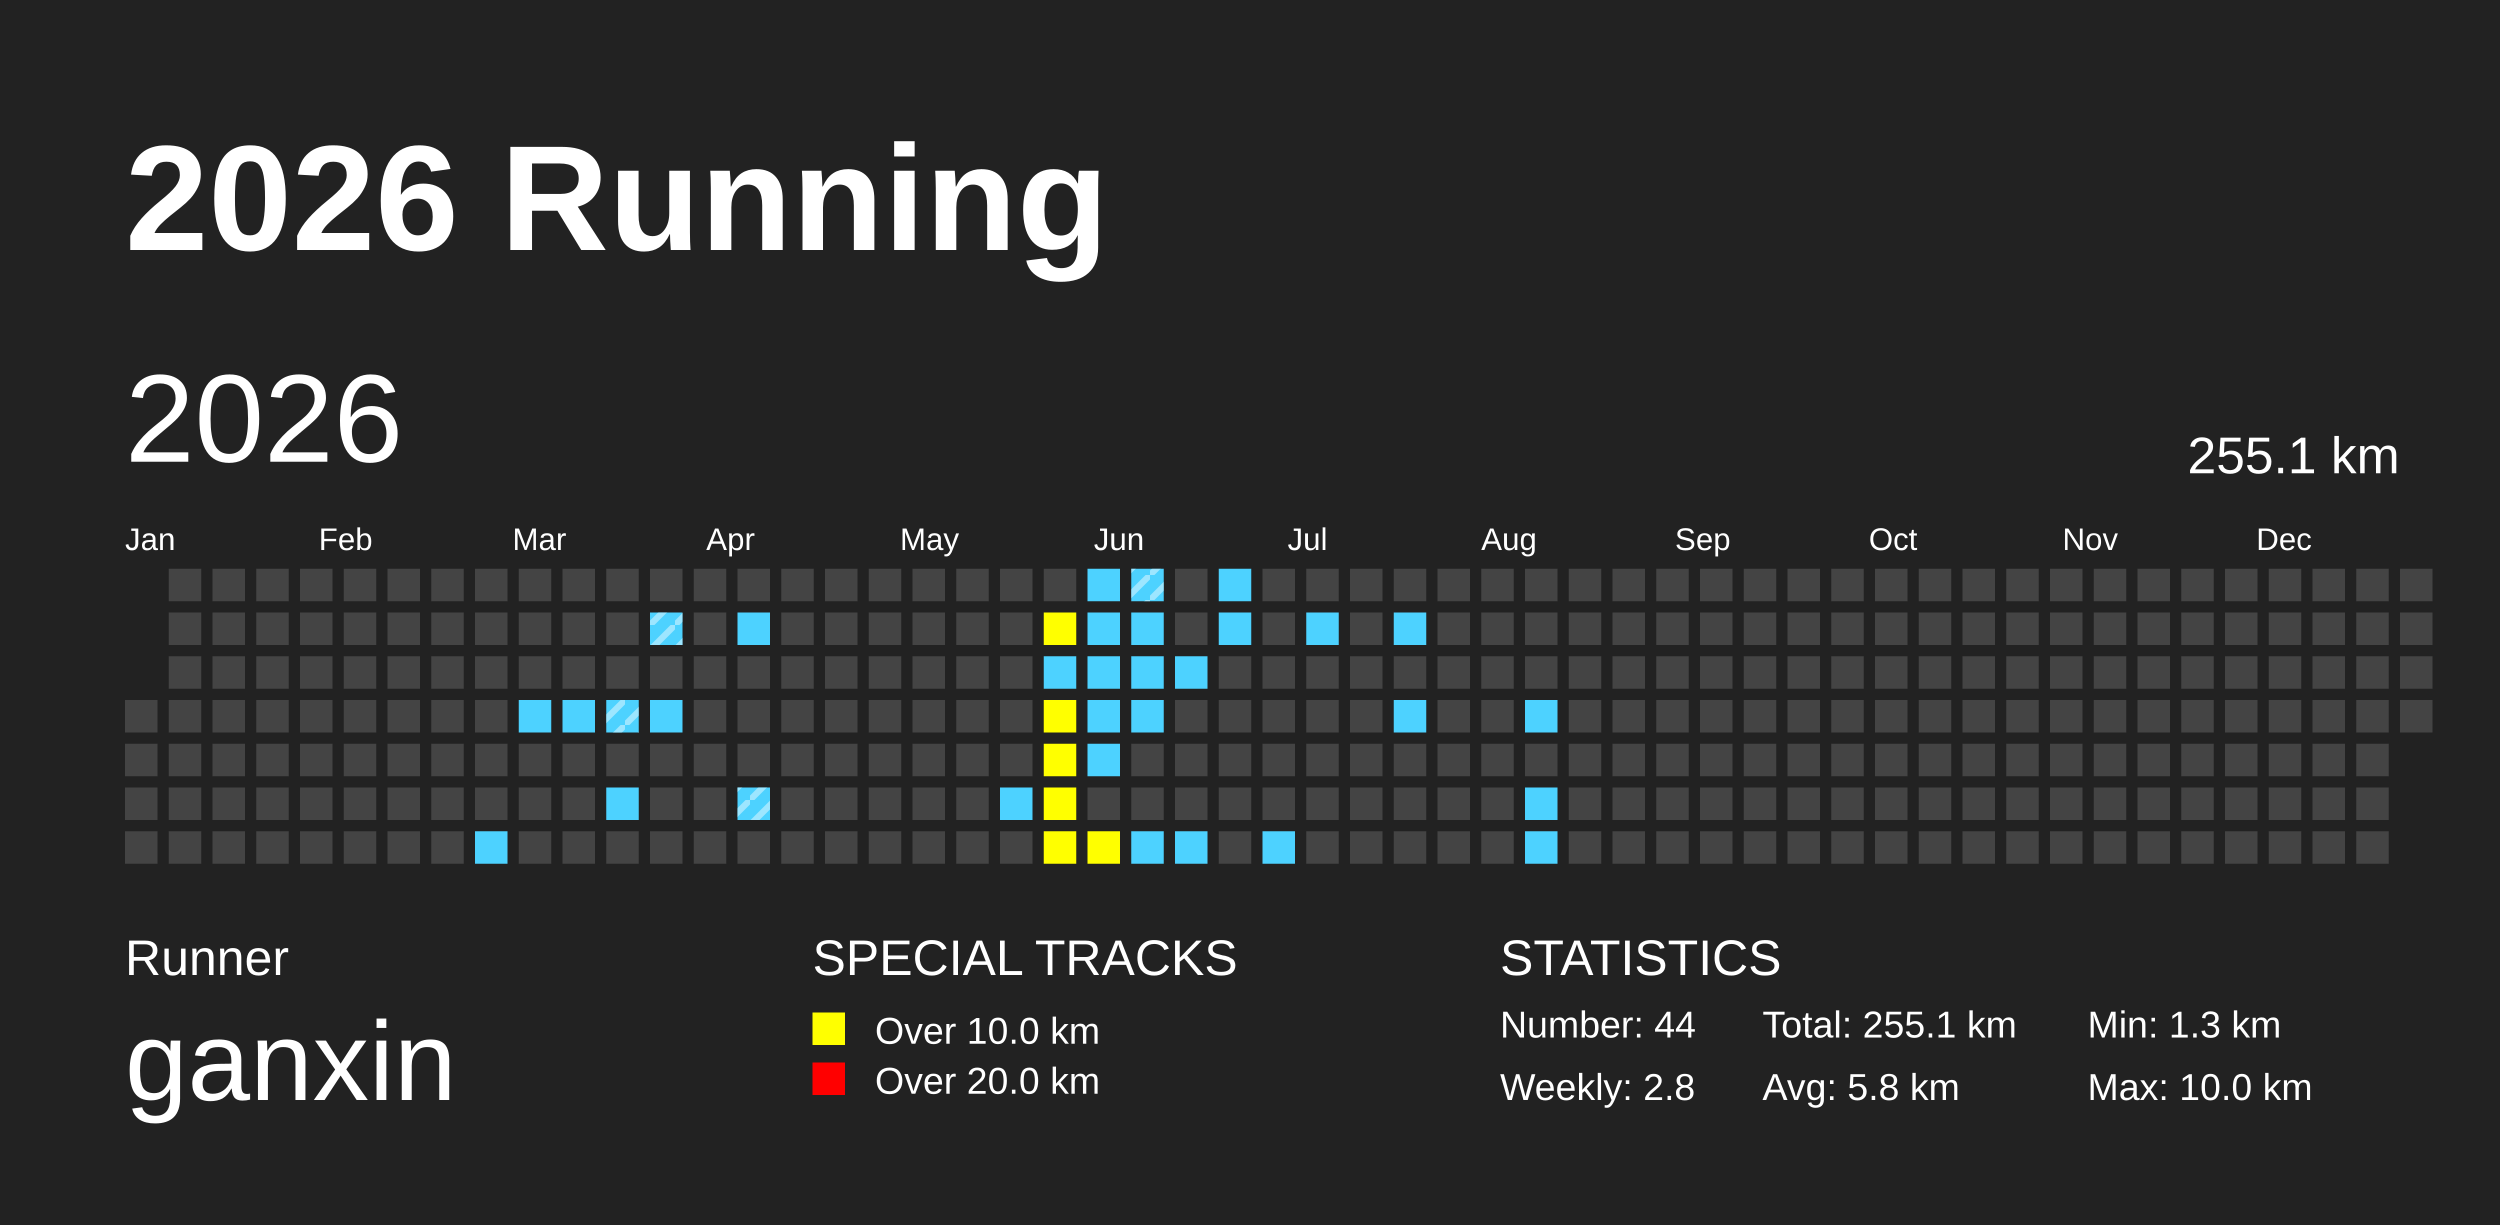
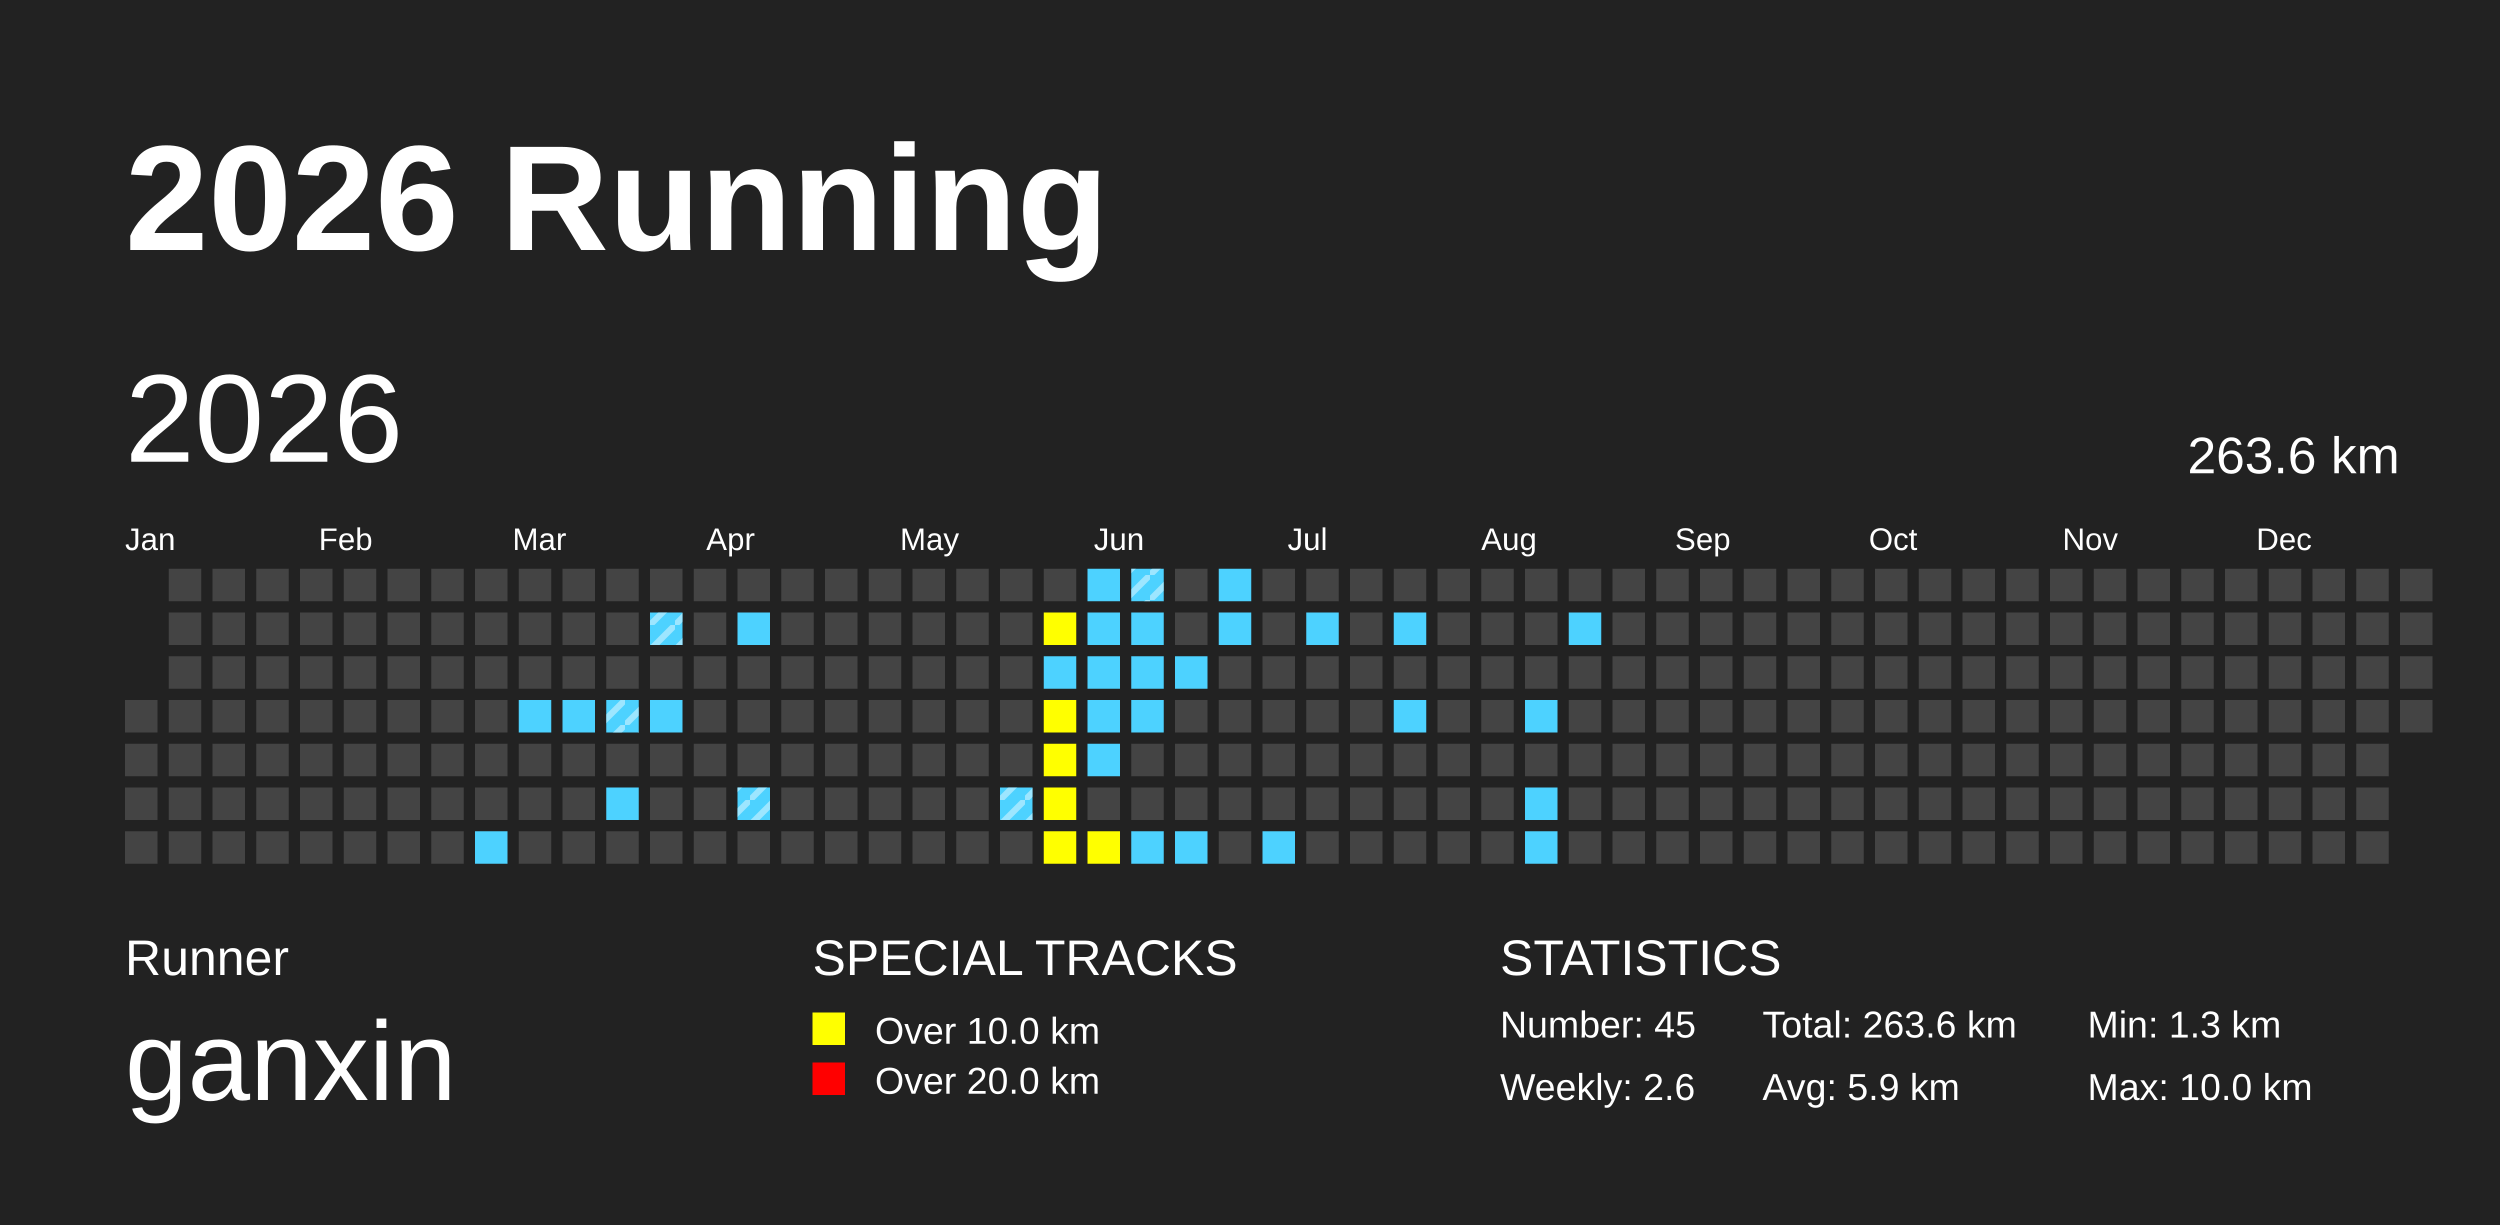
<svg xmlns="http://www.w3.org/2000/svg" baseProfile="full" height="98mm" version="1.1" viewBox="0,0,200,98" width="200mm">
  <defs>
    <pattern height="2" id="indoor-stripe" patternUnits="userSpaceOnUse" width="2">
      <line stroke="white" stroke-opacity="0.45" stroke-width="0.5" x1="0" x2="2" y1="2" y2="0" />
    </pattern>
  </defs>
  <rect fill="#222222" height="98" width="200" x="0" y="0" />
  <text fill="#FFFFFF" style="font-size:12px; font-family:Arial; font-weight:bold;" x="10" y="20">2026 Running</text>
  <text fill="#FFFFFF" style="font-size:4px; font-family:Arial" x="10" y="78">Runner</text>
  <text fill="#FFFFFF" style="font-size:9px; font-family:Arial" x="10" y="88">ganxin</text>
  <text fill="#FFFFFF" style="font-size:4px; font-family:Arial" x="65" y="78">SPECIAL TRACKS</text>
  <rect fill="yellow" height="2.6" width="2.6" x="65" y="81" />
  <text fill="#FFFFFF" style="font-size:3px; font-family:Arial" x="70" y="83.5">Over 10.0 km</text>
  <rect fill="red" height="2.6" width="2.6" x="65" y="85" />
  <text fill="#FFFFFF" style="font-size:3px; font-family:Arial" x="70" y="87.5">Over 20.0 km</text>
  <text fill="#FFFFFF" style="font-size:4px; font-family:Arial" x="120" y="78">STATISTICS</text>
-   <text fill="#FFFFFF" style="font-size:3px; font-family:Arial" x="120" y="83">Number: 44</text>
-   <text fill="#FFFFFF" style="font-size:3px; font-family:Arial" x="120" y="88">Weekly: 2.8</text>
-   <text fill="#FFFFFF" style="font-size:3px; font-family:Arial" x="141" y="83">Total: 255.1 km</text>
-   <text fill="#FFFFFF" style="font-size:3px; font-family:Arial" x="141" y="88">Avg: 5.8 km</text>
+   <text fill="#FFFFFF" style="font-size:3px; font-family:Arial" x="120" y="83">Number: 45</text>
+   <text fill="#FFFFFF" style="font-size:3px; font-family:Arial" x="120" y="88">Weekly: 2.6</text>
+   <text fill="#FFFFFF" style="font-size:3px; font-family:Arial" x="141" y="83">Total: 263.6 km</text>
+   <text fill="#FFFFFF" style="font-size:3px; font-family:Arial" x="141" y="88">Avg: 5.9 km</text>
  <text fill="#FFFFFF" style="font-size:3px; font-family:Arial" x="167" y="83">Min: 1.3 km</text>
  <text fill="#FFFFFF" style="font-size:3px; font-family:Arial" x="167" y="88">Max: 10.0 km</text>
  <text dominant-baseline="hanging" fill="#FFFFFF" style="font-size:10.0px; font-family:Arial;" x="10" y="30">2026</text>
-   <text dominant-baseline="hanging" fill="#FFFFFF" style="font-size:4.125px; font-family:Arial;" x="175" y="35">255.1 km</text>
+   <text dominant-baseline="hanging" fill="#FFFFFF" style="font-size:4.125px; font-family:Arial;" x="175" y="35">263.6 km</text>
  <text fill="#FFFFFF" style="font-size:2.5px; font-family:Arial" x="10.0" y="44">Jan</text>
  <text fill="#FFFFFF" style="font-size:2.5px; font-family:Arial" x="25.5" y="44">Feb</text>
  <text fill="#FFFFFF" style="font-size:2.5px; font-family:Arial" x="41.0" y="44">Mar</text>
  <text fill="#FFFFFF" style="font-size:2.5px; font-family:Arial" x="56.5" y="44">Apr</text>
  <text fill="#FFFFFF" style="font-size:2.5px; font-family:Arial" x="72.0" y="44">May</text>
  <text fill="#FFFFFF" style="font-size:2.5px; font-family:Arial" x="87.5" y="44">Jun</text>
  <text fill="#FFFFFF" style="font-size:2.5px; font-family:Arial" x="103.0" y="44">Jul</text>
  <text fill="#FFFFFF" style="font-size:2.5px; font-family:Arial" x="118.5" y="44">Aug</text>
  <text fill="#FFFFFF" style="font-size:2.5px; font-family:Arial" x="134.0" y="44">Sep</text>
  <text fill="#FFFFFF" style="font-size:2.5px; font-family:Arial" x="149.5" y="44">Oct</text>
  <text fill="#FFFFFF" style="font-size:2.5px; font-family:Arial" x="165.0" y="44">Nov</text>
  <text fill="#FFFFFF" style="font-size:2.5px; font-family:Arial" x="180.5" y="44">Dec</text>
  <rect fill="#444444" height="2.6" width="2.6" x="10.0" y="56.0" />
  <rect fill="#444444" height="2.6" width="2.6" x="10.0" y="59.5" />
  <rect fill="#444444" height="2.6" width="2.6" x="10.0" y="63.0" />
  <rect fill="#444444" height="2.6" width="2.6" x="10.0" y="66.5" />
  <rect fill="#444444" height="2.6" width="2.6" x="13.5" y="45.5" />
  <rect fill="#444444" height="2.6" width="2.6" x="13.5" y="49.0" />
  <rect fill="#444444" height="2.6" width="2.6" x="13.5" y="52.5" />
  <rect fill="#444444" height="2.6" width="2.6" x="13.5" y="56.0" />
  <rect fill="#444444" height="2.6" width="2.6" x="13.5" y="59.5" />
  <rect fill="#444444" height="2.6" width="2.6" x="13.5" y="63.0" />
  <rect fill="#444444" height="2.6" width="2.6" x="13.5" y="66.5" />
  <rect fill="#444444" height="2.6" width="2.6" x="17.0" y="45.5" />
  <rect fill="#444444" height="2.6" width="2.6" x="17.0" y="49.0" />
  <rect fill="#444444" height="2.6" width="2.6" x="17.0" y="52.5" />
  <rect fill="#444444" height="2.6" width="2.6" x="17.0" y="56.0" />
  <rect fill="#444444" height="2.6" width="2.6" x="17.0" y="59.5" />
  <rect fill="#444444" height="2.6" width="2.6" x="17.0" y="63.0" />
  <rect fill="#444444" height="2.6" width="2.6" x="17.0" y="66.5" />
  <rect fill="#444444" height="2.6" width="2.6" x="20.5" y="45.5" />
  <rect fill="#444444" height="2.6" width="2.6" x="20.5" y="49.0" />
  <rect fill="#444444" height="2.6" width="2.6" x="20.5" y="52.5" />
  <rect fill="#444444" height="2.6" width="2.6" x="20.5" y="56.0" />
  <rect fill="#444444" height="2.6" width="2.6" x="20.5" y="59.5" />
  <rect fill="#444444" height="2.6" width="2.6" x="20.5" y="63.0" />
  <rect fill="#444444" height="2.6" width="2.6" x="20.5" y="66.5" />
  <rect fill="#444444" height="2.6" width="2.6" x="24.0" y="45.5" />
  <rect fill="#444444" height="2.6" width="2.6" x="24.0" y="49.0" />
  <rect fill="#444444" height="2.6" width="2.6" x="24.0" y="52.5" />
  <rect fill="#444444" height="2.6" width="2.6" x="24.0" y="56.0" />
  <rect fill="#444444" height="2.6" width="2.6" x="24.0" y="59.5" />
  <rect fill="#444444" height="2.6" width="2.6" x="24.0" y="63.0" />
  <rect fill="#444444" height="2.6" width="2.6" x="24.0" y="66.5" />
  <rect fill="#444444" height="2.6" width="2.6" x="27.5" y="45.5" />
  <rect fill="#444444" height="2.6" width="2.6" x="27.5" y="49.0" />
  <rect fill="#444444" height="2.6" width="2.6" x="27.5" y="52.5" />
  <rect fill="#444444" height="2.6" width="2.6" x="27.5" y="56.0" />
  <rect fill="#444444" height="2.6" width="2.6" x="27.5" y="59.5" />
  <rect fill="#444444" height="2.6" width="2.6" x="27.5" y="63.0" />
  <rect fill="#444444" height="2.6" width="2.6" x="27.5" y="66.5" />
  <rect fill="#444444" height="2.6" width="2.6" x="31.0" y="45.5" />
  <rect fill="#444444" height="2.6" width="2.6" x="31.0" y="49.0" />
  <rect fill="#444444" height="2.6" width="2.6" x="31.0" y="52.5" />
  <rect fill="#444444" height="2.6" width="2.6" x="31.0" y="56.0" />
  <rect fill="#444444" height="2.6" width="2.6" x="31.0" y="59.5" />
  <rect fill="#444444" height="2.6" width="2.6" x="31.0" y="63.0" />
  <rect fill="#444444" height="2.6" width="2.6" x="31.0" y="66.5" />
  <rect fill="#444444" height="2.6" width="2.6" x="34.5" y="45.5" />
  <rect fill="#444444" height="2.6" width="2.6" x="34.5" y="49.0" />
  <rect fill="#444444" height="2.6" width="2.6" x="34.5" y="52.5" />
  <rect fill="#444444" height="2.6" width="2.6" x="34.5" y="56.0" />
  <rect fill="#444444" height="2.6" width="2.6" x="34.5" y="59.5" />
  <rect fill="#444444" height="2.6" width="2.6" x="34.5" y="63.0" />
  <rect fill="#444444" height="2.6" width="2.6" x="34.5" y="66.5" />
  <rect fill="#444444" height="2.6" width="2.6" x="38.0" y="45.5" />
  <rect fill="#444444" height="2.6" width="2.6" x="38.0" y="49.0" />
  <rect fill="#444444" height="2.6" width="2.6" x="38.0" y="52.5" />
  <rect fill="#444444" height="2.6" width="2.6" x="38.0" y="56.0" />
  <rect fill="#444444" height="2.6" width="2.6" x="38.0" y="59.5" />
  <rect fill="#444444" height="2.6" width="2.6" x="38.0" y="63.0" />
  <rect fill="#4DD2FF" height="2.6" width="2.6" x="38.0" y="66.5" />
  <rect fill="#444444" height="2.6" width="2.6" x="41.5" y="45.5" />
  <rect fill="#444444" height="2.6" width="2.6" x="41.5" y="49.0" />
  <rect fill="#444444" height="2.6" width="2.6" x="41.5" y="52.5" />
  <rect fill="#4DD2FF" height="2.6" width="2.6" x="41.5" y="56.0" />
  <rect fill="#444444" height="2.6" width="2.6" x="41.5" y="59.5" />
  <rect fill="#444444" height="2.6" width="2.6" x="41.5" y="63.0" />
  <rect fill="#444444" height="2.6" width="2.6" x="41.5" y="66.5" />
  <rect fill="#444444" height="2.6" width="2.6" x="45.0" y="45.5" />
  <rect fill="#444444" height="2.6" width="2.6" x="45.0" y="49.0" />
  <rect fill="#444444" height="2.6" width="2.6" x="45.0" y="52.5" />
  <rect fill="#4DD2FF" height="2.6" width="2.6" x="45.0" y="56.0" />
  <rect fill="#444444" height="2.6" width="2.6" x="45.0" y="59.5" />
  <rect fill="#444444" height="2.6" width="2.6" x="45.0" y="63.0" />
  <rect fill="#444444" height="2.6" width="2.6" x="45.0" y="66.5" />
  <rect fill="#444444" height="2.6" width="2.6" x="48.5" y="45.5" />
  <rect fill="#444444" height="2.6" width="2.6" x="48.5" y="49.0" />
  <rect fill="#444444" height="2.6" width="2.6" x="48.5" y="52.5" />
  <rect fill="#4DD2FF" height="2.6" width="2.6" x="48.5" y="56.0" />
  <rect fill="url(#indoor-stripe)" height="2.6" style="pointer-events: none;" width="2.6" x="48.5" y="56.0" />
  <rect fill="#444444" height="2.6" width="2.6" x="48.5" y="59.5" />
  <rect fill="#4DD2FF" height="2.6" width="2.6" x="48.5" y="63.0" />
  <rect fill="#444444" height="2.6" width="2.6" x="48.5" y="66.5" />
  <rect fill="#444444" height="2.6" width="2.6" x="52.0" y="45.5" />
  <rect fill="#4DD2FF" height="2.6" width="2.6" x="52.0" y="49.0" />
  <rect fill="url(#indoor-stripe)" height="2.6" style="pointer-events: none;" width="2.6" x="52.0" y="49.0" />
  <rect fill="#444444" height="2.6" width="2.6" x="52.0" y="52.5" />
  <rect fill="#4DD2FF" height="2.6" width="2.6" x="52.0" y="56.0" />
  <rect fill="#444444" height="2.6" width="2.6" x="52.0" y="59.5" />
  <rect fill="#444444" height="2.6" width="2.6" x="52.0" y="63.0" />
  <rect fill="#444444" height="2.6" width="2.6" x="52.0" y="66.5" />
  <rect fill="#444444" height="2.6" width="2.6" x="55.5" y="45.5" />
  <rect fill="#444444" height="2.6" width="2.6" x="55.5" y="49.0" />
  <rect fill="#444444" height="2.6" width="2.6" x="55.5" y="52.5" />
  <rect fill="#444444" height="2.6" width="2.6" x="55.5" y="56.0" />
  <rect fill="#444444" height="2.6" width="2.6" x="55.5" y="59.5" />
  <rect fill="#444444" height="2.6" width="2.6" x="55.5" y="63.0" />
  <rect fill="#444444" height="2.6" width="2.6" x="55.5" y="66.5" />
  <rect fill="#444444" height="2.6" width="2.6" x="59.0" y="45.5" />
  <rect fill="#4DD2FF" height="2.6" width="2.6" x="59.0" y="49.0" />
  <rect fill="#444444" height="2.6" width="2.6" x="59.0" y="52.5" />
  <rect fill="#444444" height="2.6" width="2.6" x="59.0" y="56.0" />
  <rect fill="#444444" height="2.6" width="2.6" x="59.0" y="59.5" />
  <rect fill="#4DD2FF" height="2.6" width="2.6" x="59.0" y="63.0" />
  <rect fill="url(#indoor-stripe)" height="2.6" style="pointer-events: none;" width="2.6" x="59.0" y="63.0" />
  <rect fill="#444444" height="2.6" width="2.6" x="59.0" y="66.5" />
  <rect fill="#444444" height="2.6" width="2.6" x="62.5" y="45.5" />
  <rect fill="#444444" height="2.6" width="2.6" x="62.5" y="49.0" />
  <rect fill="#444444" height="2.6" width="2.6" x="62.5" y="52.5" />
  <rect fill="#444444" height="2.6" width="2.6" x="62.5" y="56.0" />
  <rect fill="#444444" height="2.6" width="2.6" x="62.5" y="59.5" />
  <rect fill="#444444" height="2.6" width="2.6" x="62.5" y="63.0" />
  <rect fill="#444444" height="2.6" width="2.6" x="62.5" y="66.5" />
  <rect fill="#444444" height="2.6" width="2.6" x="66.0" y="45.5" />
  <rect fill="#444444" height="2.6" width="2.6" x="66.0" y="49.0" />
  <rect fill="#444444" height="2.6" width="2.6" x="66.0" y="52.5" />
  <rect fill="#444444" height="2.6" width="2.6" x="66.0" y="56.0" />
  <rect fill="#444444" height="2.6" width="2.6" x="66.0" y="59.5" />
  <rect fill="#444444" height="2.6" width="2.6" x="66.0" y="63.0" />
  <rect fill="#444444" height="2.6" width="2.6" x="66.0" y="66.5" />
  <rect fill="#444444" height="2.6" width="2.6" x="69.5" y="45.5" />
  <rect fill="#444444" height="2.6" width="2.6" x="69.5" y="49.0" />
  <rect fill="#444444" height="2.6" width="2.6" x="69.5" y="52.5" />
  <rect fill="#444444" height="2.6" width="2.6" x="69.5" y="56.0" />
  <rect fill="#444444" height="2.6" width="2.6" x="69.5" y="59.5" />
  <rect fill="#444444" height="2.6" width="2.6" x="69.5" y="63.0" />
  <rect fill="#444444" height="2.6" width="2.6" x="69.5" y="66.5" />
  <rect fill="#444444" height="2.6" width="2.6" x="73.0" y="45.5" />
  <rect fill="#444444" height="2.6" width="2.6" x="73.0" y="49.0" />
  <rect fill="#444444" height="2.6" width="2.6" x="73.0" y="52.5" />
  <rect fill="#444444" height="2.6" width="2.6" x="73.0" y="56.0" />
  <rect fill="#444444" height="2.6" width="2.6" x="73.0" y="59.5" />
  <rect fill="#444444" height="2.6" width="2.6" x="73.0" y="63.0" />
  <rect fill="#444444" height="2.6" width="2.6" x="73.0" y="66.5" />
  <rect fill="#444444" height="2.6" width="2.6" x="76.5" y="45.5" />
  <rect fill="#444444" height="2.6" width="2.6" x="76.5" y="49.0" />
  <rect fill="#444444" height="2.6" width="2.6" x="76.5" y="52.5" />
  <rect fill="#444444" height="2.6" width="2.6" x="76.5" y="56.0" />
  <rect fill="#444444" height="2.6" width="2.6" x="76.5" y="59.5" />
  <rect fill="#444444" height="2.6" width="2.6" x="76.5" y="63.0" />
  <rect fill="#444444" height="2.6" width="2.6" x="76.5" y="66.5" />
  <rect fill="#444444" height="2.6" width="2.6" x="80.0" y="45.5" />
  <rect fill="#444444" height="2.6" width="2.6" x="80.0" y="49.0" />
  <rect fill="#444444" height="2.6" width="2.6" x="80.0" y="52.5" />
  <rect fill="#444444" height="2.6" width="2.6" x="80.0" y="56.0" />
  <rect fill="#444444" height="2.6" width="2.6" x="80.0" y="59.5" />
  <rect fill="#4DD2FF" height="2.6" width="2.6" x="80.0" y="63.0" />
+   <rect fill="url(#indoor-stripe)" height="2.6" style="pointer-events: none;" width="2.6" x="80.0" y="63.0" />
  <rect fill="#444444" height="2.6" width="2.6" x="80.0" y="66.5" />
  <rect fill="#444444" height="2.6" width="2.6" x="83.5" y="45.5" />
  <rect fill="yellow" height="2.6" width="2.6" x="83.5" y="49.0" />
  <rect fill="#4DD2FF" height="2.6" width="2.6" x="83.5" y="52.5" />
  <rect fill="yellow" height="2.6" width="2.6" x="83.5" y="56.0" />
  <rect fill="yellow" height="2.6" width="2.6" x="83.5" y="59.5" />
  <rect fill="yellow" height="2.6" width="2.6" x="83.5" y="63.0" />
  <rect fill="yellow" height="2.6" width="2.6" x="83.5" y="66.5" />
  <rect fill="#4DD2FF" height="2.6" width="2.6" x="87.0" y="45.5" />
  <rect fill="#4DD2FF" height="2.6" width="2.6" x="87.0" y="49.0" />
  <rect fill="#4DD2FF" height="2.6" width="2.6" x="87.0" y="52.5" />
  <rect fill="#4DD2FF" height="2.6" width="2.6" x="87.0" y="56.0" />
  <rect fill="#4DD2FF" height="2.6" width="2.6" x="87.0" y="59.5" />
  <rect fill="#444444" height="2.6" width="2.6" x="87.0" y="63.0" />
  <rect fill="yellow" height="2.6" width="2.6" x="87.0" y="66.5" />
  <rect fill="#4DD2FF" height="2.6" width="2.6" x="90.5" y="45.5" />
  <rect fill="url(#indoor-stripe)" height="2.6" style="pointer-events: none;" width="2.6" x="90.5" y="45.5" />
  <rect fill="#4DD2FF" height="2.6" width="2.6" x="90.5" y="49.0" />
  <rect fill="#4DD2FF" height="2.6" width="2.6" x="90.5" y="52.5" />
  <rect fill="#4DD2FF" height="2.6" width="2.6" x="90.5" y="56.0" />
  <rect fill="#444444" height="2.6" width="2.6" x="90.5" y="59.5" />
  <rect fill="#444444" height="2.6" width="2.6" x="90.5" y="63.0" />
  <rect fill="#4DD2FF" height="2.6" width="2.6" x="90.5" y="66.5" />
  <rect fill="#444444" height="2.6" width="2.6" x="94.0" y="45.5" />
  <rect fill="#444444" height="2.6" width="2.6" x="94.0" y="49.0" />
  <rect fill="#4DD2FF" height="2.6" width="2.6" x="94.0" y="52.5" />
  <rect fill="#444444" height="2.6" width="2.6" x="94.0" y="56.0" />
  <rect fill="#444444" height="2.6" width="2.6" x="94.0" y="59.5" />
  <rect fill="#444444" height="2.6" width="2.6" x="94.0" y="63.0" />
  <rect fill="#4DD2FF" height="2.6" width="2.6" x="94.0" y="66.5" />
  <rect fill="#4DD2FF" height="2.6" width="2.6" x="97.5" y="45.5" />
  <rect fill="#4DD2FF" height="2.6" width="2.6" x="97.5" y="49.0" />
  <rect fill="#444444" height="2.6" width="2.6" x="97.5" y="52.5" />
  <rect fill="#444444" height="2.6" width="2.6" x="97.5" y="56.0" />
  <rect fill="#444444" height="2.6" width="2.6" x="97.5" y="59.5" />
  <rect fill="#444444" height="2.6" width="2.6" x="97.5" y="63.0" />
  <rect fill="#444444" height="2.6" width="2.6" x="97.5" y="66.5" />
  <rect fill="#444444" height="2.6" width="2.6" x="101.0" y="45.5" />
  <rect fill="#444444" height="2.6" width="2.6" x="101.0" y="49.0" />
  <rect fill="#444444" height="2.6" width="2.6" x="101.0" y="52.5" />
  <rect fill="#444444" height="2.6" width="2.6" x="101.0" y="56.0" />
  <rect fill="#444444" height="2.6" width="2.6" x="101.0" y="59.5" />
  <rect fill="#444444" height="2.6" width="2.6" x="101.0" y="63.0" />
  <rect fill="#4DD2FF" height="2.6" width="2.6" x="101.0" y="66.5" />
  <rect fill="#444444" height="2.6" width="2.6" x="104.5" y="45.5" />
  <rect fill="#4DD2FF" height="2.6" width="2.6" x="104.5" y="49.0" />
  <rect fill="#444444" height="2.6" width="2.6" x="104.5" y="52.5" />
  <rect fill="#444444" height="2.6" width="2.6" x="104.5" y="56.0" />
  <rect fill="#444444" height="2.6" width="2.6" x="104.5" y="59.5" />
  <rect fill="#444444" height="2.6" width="2.6" x="104.5" y="63.0" />
  <rect fill="#444444" height="2.6" width="2.6" x="104.5" y="66.5" />
  <rect fill="#444444" height="2.6" width="2.6" x="108.0" y="45.5" />
  <rect fill="#444444" height="2.6" width="2.6" x="108.0" y="49.0" />
  <rect fill="#444444" height="2.6" width="2.6" x="108.0" y="52.5" />
  <rect fill="#444444" height="2.6" width="2.6" x="108.0" y="56.0" />
  <rect fill="#444444" height="2.6" width="2.6" x="108.0" y="59.5" />
  <rect fill="#444444" height="2.6" width="2.6" x="108.0" y="63.0" />
  <rect fill="#444444" height="2.6" width="2.6" x="108.0" y="66.5" />
  <rect fill="#444444" height="2.6" width="2.6" x="111.5" y="45.5" />
  <rect fill="#4DD2FF" height="2.6" width="2.6" x="111.5" y="49.0" />
  <rect fill="#444444" height="2.6" width="2.6" x="111.5" y="52.5" />
  <rect fill="#4DD2FF" height="2.6" width="2.6" x="111.5" y="56.0" />
  <rect fill="#444444" height="2.6" width="2.6" x="111.5" y="59.5" />
  <rect fill="#444444" height="2.6" width="2.6" x="111.5" y="63.0" />
  <rect fill="#444444" height="2.6" width="2.6" x="111.5" y="66.5" />
  <rect fill="#444444" height="2.6" width="2.6" x="115.0" y="45.5" />
  <rect fill="#444444" height="2.6" width="2.6" x="115.0" y="49.0" />
  <rect fill="#444444" height="2.6" width="2.6" x="115.0" y="52.5" />
  <rect fill="#444444" height="2.6" width="2.6" x="115.0" y="56.0" />
  <rect fill="#444444" height="2.6" width="2.6" x="115.0" y="59.5" />
  <rect fill="#444444" height="2.6" width="2.6" x="115.0" y="63.0" />
  <rect fill="#444444" height="2.6" width="2.6" x="115.0" y="66.5" />
  <rect fill="#444444" height="2.6" width="2.6" x="118.5" y="45.5" />
  <rect fill="#444444" height="2.6" width="2.6" x="118.5" y="49.0" />
  <rect fill="#444444" height="2.6" width="2.6" x="118.5" y="52.5" />
  <rect fill="#444444" height="2.6" width="2.6" x="118.5" y="56.0" />
  <rect fill="#444444" height="2.6" width="2.6" x="118.5" y="59.5" />
  <rect fill="#444444" height="2.6" width="2.6" x="118.5" y="63.0" />
  <rect fill="#444444" height="2.6" width="2.6" x="118.5" y="66.5" />
  <rect fill="#444444" height="2.6" width="2.6" x="122.0" y="45.5" />
  <rect fill="#444444" height="2.6" width="2.6" x="122.0" y="49.0" />
  <rect fill="#444444" height="2.6" width="2.6" x="122.0" y="52.5" />
  <rect fill="#4DD2FF" height="2.6" width="2.6" x="122.0" y="56.0" />
  <rect fill="#444444" height="2.6" width="2.6" x="122.0" y="59.5" />
  <rect fill="#4DD2FF" height="2.6" width="2.6" x="122.0" y="63.0" />
  <rect fill="#4DD2FF" height="2.6" width="2.6" x="122.0" y="66.5" />
  <rect fill="#444444" height="2.6" width="2.6" x="125.5" y="45.5" />
-   <rect fill="#444444" height="2.6" width="2.6" x="125.5" y="49.0" />
+   <rect fill="#4DD2FF" height="2.6" width="2.6" x="125.5" y="49.0" />
  <rect fill="#444444" height="2.6" width="2.6" x="125.5" y="52.5" />
  <rect fill="#444444" height="2.6" width="2.6" x="125.5" y="56.0" />
  <rect fill="#444444" height="2.6" width="2.6" x="125.5" y="59.5" />
  <rect fill="#444444" height="2.6" width="2.6" x="125.5" y="63.0" />
  <rect fill="#444444" height="2.6" width="2.6" x="125.5" y="66.5" />
  <rect fill="#444444" height="2.6" width="2.6" x="129.0" y="45.5" />
  <rect fill="#444444" height="2.6" width="2.6" x="129.0" y="49.0" />
  <rect fill="#444444" height="2.6" width="2.6" x="129.0" y="52.5" />
  <rect fill="#444444" height="2.6" width="2.6" x="129.0" y="56.0" />
  <rect fill="#444444" height="2.6" width="2.6" x="129.0" y="59.5" />
  <rect fill="#444444" height="2.6" width="2.6" x="129.0" y="63.0" />
  <rect fill="#444444" height="2.6" width="2.6" x="129.0" y="66.5" />
  <rect fill="#444444" height="2.6" width="2.6" x="132.5" y="45.5" />
  <rect fill="#444444" height="2.6" width="2.6" x="132.5" y="49.0" />
  <rect fill="#444444" height="2.6" width="2.6" x="132.5" y="52.5" />
  <rect fill="#444444" height="2.6" width="2.6" x="132.5" y="56.0" />
  <rect fill="#444444" height="2.6" width="2.6" x="132.5" y="59.5" />
  <rect fill="#444444" height="2.6" width="2.6" x="132.5" y="63.0" />
  <rect fill="#444444" height="2.6" width="2.6" x="132.5" y="66.5" />
  <rect fill="#444444" height="2.6" width="2.6" x="136.0" y="45.5" />
  <rect fill="#444444" height="2.6" width="2.6" x="136.0" y="49.0" />
  <rect fill="#444444" height="2.6" width="2.6" x="136.0" y="52.5" />
  <rect fill="#444444" height="2.6" width="2.6" x="136.0" y="56.0" />
  <rect fill="#444444" height="2.6" width="2.6" x="136.0" y="59.5" />
  <rect fill="#444444" height="2.6" width="2.6" x="136.0" y="63.0" />
  <rect fill="#444444" height="2.6" width="2.6" x="136.0" y="66.5" />
  <rect fill="#444444" height="2.6" width="2.6" x="139.5" y="45.5" />
  <rect fill="#444444" height="2.6" width="2.6" x="139.5" y="49.0" />
  <rect fill="#444444" height="2.6" width="2.6" x="139.5" y="52.5" />
  <rect fill="#444444" height="2.6" width="2.6" x="139.5" y="56.0" />
  <rect fill="#444444" height="2.6" width="2.6" x="139.5" y="59.5" />
  <rect fill="#444444" height="2.6" width="2.6" x="139.5" y="63.0" />
  <rect fill="#444444" height="2.6" width="2.6" x="139.5" y="66.5" />
  <rect fill="#444444" height="2.6" width="2.6" x="143.0" y="45.5" />
  <rect fill="#444444" height="2.6" width="2.6" x="143.0" y="49.0" />
  <rect fill="#444444" height="2.6" width="2.6" x="143.0" y="52.5" />
  <rect fill="#444444" height="2.6" width="2.6" x="143.0" y="56.0" />
  <rect fill="#444444" height="2.6" width="2.6" x="143.0" y="59.5" />
  <rect fill="#444444" height="2.6" width="2.6" x="143.0" y="63.0" />
  <rect fill="#444444" height="2.6" width="2.6" x="143.0" y="66.5" />
  <rect fill="#444444" height="2.6" width="2.6" x="146.5" y="45.5" />
  <rect fill="#444444" height="2.6" width="2.6" x="146.5" y="49.0" />
  <rect fill="#444444" height="2.6" width="2.6" x="146.5" y="52.5" />
  <rect fill="#444444" height="2.6" width="2.6" x="146.5" y="56.0" />
  <rect fill="#444444" height="2.6" width="2.6" x="146.5" y="59.5" />
  <rect fill="#444444" height="2.6" width="2.6" x="146.5" y="63.0" />
  <rect fill="#444444" height="2.6" width="2.6" x="146.5" y="66.5" />
  <rect fill="#444444" height="2.6" width="2.6" x="150.0" y="45.5" />
  <rect fill="#444444" height="2.6" width="2.6" x="150.0" y="49.0" />
  <rect fill="#444444" height="2.6" width="2.6" x="150.0" y="52.5" />
  <rect fill="#444444" height="2.6" width="2.6" x="150.0" y="56.0" />
  <rect fill="#444444" height="2.6" width="2.6" x="150.0" y="59.5" />
  <rect fill="#444444" height="2.6" width="2.6" x="150.0" y="63.0" />
  <rect fill="#444444" height="2.6" width="2.6" x="150.0" y="66.5" />
  <rect fill="#444444" height="2.6" width="2.6" x="153.5" y="45.5" />
  <rect fill="#444444" height="2.6" width="2.6" x="153.5" y="49.0" />
  <rect fill="#444444" height="2.6" width="2.6" x="153.5" y="52.5" />
  <rect fill="#444444" height="2.6" width="2.6" x="153.5" y="56.0" />
  <rect fill="#444444" height="2.6" width="2.6" x="153.5" y="59.5" />
  <rect fill="#444444" height="2.6" width="2.6" x="153.5" y="63.0" />
  <rect fill="#444444" height="2.6" width="2.6" x="153.5" y="66.5" />
  <rect fill="#444444" height="2.6" width="2.6" x="157.0" y="45.5" />
  <rect fill="#444444" height="2.6" width="2.6" x="157.0" y="49.0" />
  <rect fill="#444444" height="2.6" width="2.6" x="157.0" y="52.5" />
  <rect fill="#444444" height="2.6" width="2.6" x="157.0" y="56.0" />
  <rect fill="#444444" height="2.6" width="2.6" x="157.0" y="59.5" />
  <rect fill="#444444" height="2.6" width="2.6" x="157.0" y="63.0" />
  <rect fill="#444444" height="2.6" width="2.6" x="157.0" y="66.5" />
  <rect fill="#444444" height="2.6" width="2.6" x="160.5" y="45.5" />
  <rect fill="#444444" height="2.6" width="2.6" x="160.5" y="49.0" />
  <rect fill="#444444" height="2.6" width="2.6" x="160.5" y="52.5" />
  <rect fill="#444444" height="2.6" width="2.6" x="160.5" y="56.0" />
  <rect fill="#444444" height="2.6" width="2.6" x="160.5" y="59.5" />
  <rect fill="#444444" height="2.6" width="2.6" x="160.5" y="63.0" />
  <rect fill="#444444" height="2.6" width="2.6" x="160.5" y="66.5" />
  <rect fill="#444444" height="2.6" width="2.6" x="164.0" y="45.5" />
  <rect fill="#444444" height="2.6" width="2.6" x="164.0" y="49.0" />
  <rect fill="#444444" height="2.6" width="2.6" x="164.0" y="52.5" />
  <rect fill="#444444" height="2.6" width="2.6" x="164.0" y="56.0" />
  <rect fill="#444444" height="2.6" width="2.6" x="164.0" y="59.5" />
  <rect fill="#444444" height="2.6" width="2.6" x="164.0" y="63.0" />
  <rect fill="#444444" height="2.6" width="2.6" x="164.0" y="66.5" />
  <rect fill="#444444" height="2.6" width="2.6" x="167.5" y="45.5" />
  <rect fill="#444444" height="2.6" width="2.6" x="167.5" y="49.0" />
  <rect fill="#444444" height="2.6" width="2.6" x="167.5" y="52.5" />
  <rect fill="#444444" height="2.6" width="2.6" x="167.5" y="56.0" />
  <rect fill="#444444" height="2.6" width="2.6" x="167.5" y="59.5" />
  <rect fill="#444444" height="2.6" width="2.6" x="167.5" y="63.0" />
  <rect fill="#444444" height="2.6" width="2.6" x="167.5" y="66.5" />
  <rect fill="#444444" height="2.6" width="2.6" x="171.0" y="45.5" />
  <rect fill="#444444" height="2.6" width="2.6" x="171.0" y="49.0" />
  <rect fill="#444444" height="2.6" width="2.6" x="171.0" y="52.5" />
  <rect fill="#444444" height="2.6" width="2.6" x="171.0" y="56.0" />
  <rect fill="#444444" height="2.6" width="2.6" x="171.0" y="59.5" />
  <rect fill="#444444" height="2.6" width="2.6" x="171.0" y="63.0" />
  <rect fill="#444444" height="2.6" width="2.6" x="171.0" y="66.5" />
  <rect fill="#444444" height="2.6" width="2.6" x="174.5" y="45.5" />
  <rect fill="#444444" height="2.6" width="2.6" x="174.5" y="49.0" />
  <rect fill="#444444" height="2.6" width="2.6" x="174.5" y="52.5" />
  <rect fill="#444444" height="2.6" width="2.6" x="174.5" y="56.0" />
  <rect fill="#444444" height="2.6" width="2.6" x="174.5" y="59.5" />
  <rect fill="#444444" height="2.6" width="2.6" x="174.5" y="63.0" />
  <rect fill="#444444" height="2.6" width="2.6" x="174.5" y="66.5" />
  <rect fill="#444444" height="2.6" width="2.6" x="178.0" y="45.5" />
  <rect fill="#444444" height="2.6" width="2.6" x="178.0" y="49.0" />
  <rect fill="#444444" height="2.6" width="2.6" x="178.0" y="52.5" />
  <rect fill="#444444" height="2.6" width="2.6" x="178.0" y="56.0" />
  <rect fill="#444444" height="2.6" width="2.6" x="178.0" y="59.5" />
  <rect fill="#444444" height="2.6" width="2.6" x="178.0" y="63.0" />
  <rect fill="#444444" height="2.6" width="2.6" x="178.0" y="66.5" />
  <rect fill="#444444" height="2.6" width="2.6" x="181.5" y="45.5" />
  <rect fill="#444444" height="2.6" width="2.6" x="181.5" y="49.0" />
  <rect fill="#444444" height="2.6" width="2.6" x="181.5" y="52.5" />
  <rect fill="#444444" height="2.6" width="2.6" x="181.5" y="56.0" />
  <rect fill="#444444" height="2.6" width="2.6" x="181.5" y="59.5" />
  <rect fill="#444444" height="2.6" width="2.6" x="181.5" y="63.0" />
  <rect fill="#444444" height="2.6" width="2.6" x="181.5" y="66.5" />
  <rect fill="#444444" height="2.6" width="2.6" x="185.0" y="45.5" />
  <rect fill="#444444" height="2.6" width="2.6" x="185.0" y="49.0" />
  <rect fill="#444444" height="2.6" width="2.6" x="185.0" y="52.5" />
  <rect fill="#444444" height="2.6" width="2.6" x="185.0" y="56.0" />
  <rect fill="#444444" height="2.6" width="2.6" x="185.0" y="59.5" />
  <rect fill="#444444" height="2.6" width="2.6" x="185.0" y="63.0" />
  <rect fill="#444444" height="2.6" width="2.6" x="185.0" y="66.5" />
  <rect fill="#444444" height="2.6" width="2.6" x="188.5" y="45.5" />
  <rect fill="#444444" height="2.6" width="2.6" x="188.5" y="49.0" />
  <rect fill="#444444" height="2.6" width="2.6" x="188.5" y="52.5" />
  <rect fill="#444444" height="2.6" width="2.6" x="188.5" y="56.0" />
  <rect fill="#444444" height="2.6" width="2.6" x="188.5" y="59.5" />
  <rect fill="#444444" height="2.6" width="2.6" x="188.5" y="63.0" />
  <rect fill="#444444" height="2.6" width="2.6" x="188.5" y="66.5" />
  <rect fill="#444444" height="2.6" width="2.6" x="192.0" y="45.5" />
  <rect fill="#444444" height="2.6" width="2.6" x="192.0" y="49.0" />
  <rect fill="#444444" height="2.6" width="2.6" x="192.0" y="52.5" />
  <rect fill="#444444" height="2.6" width="2.6" x="192.0" y="56.0" />
</svg>
